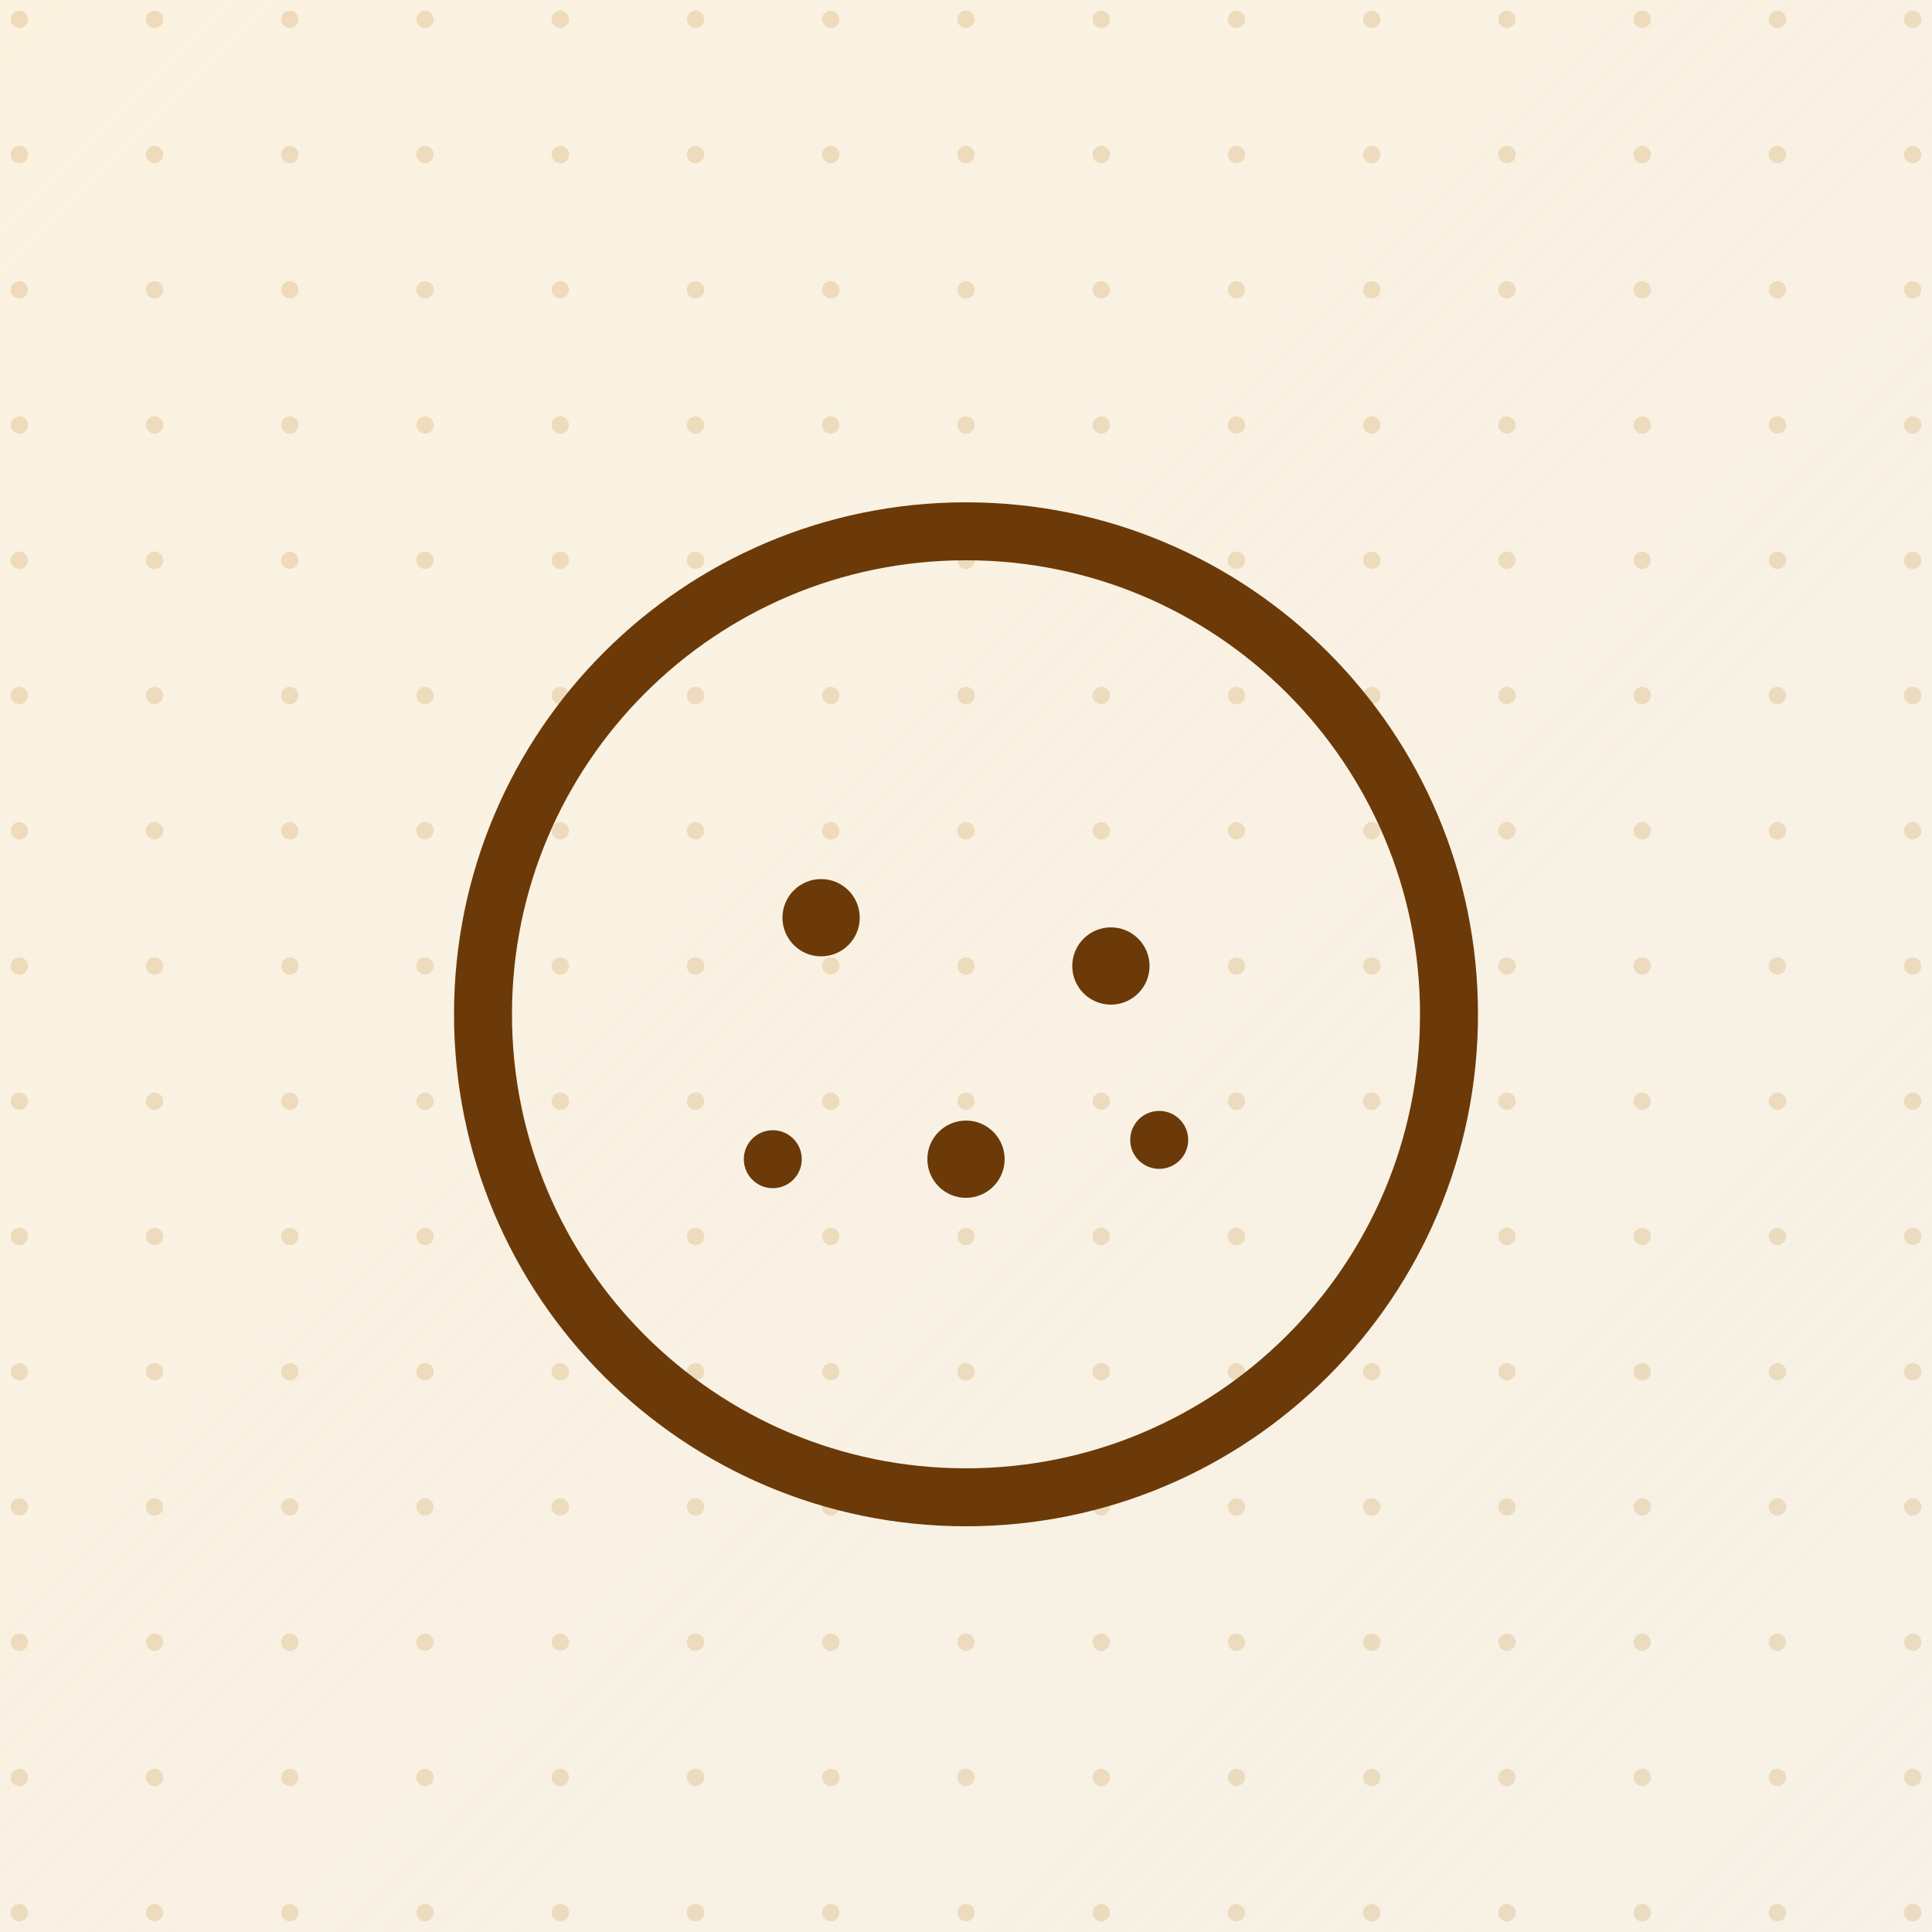
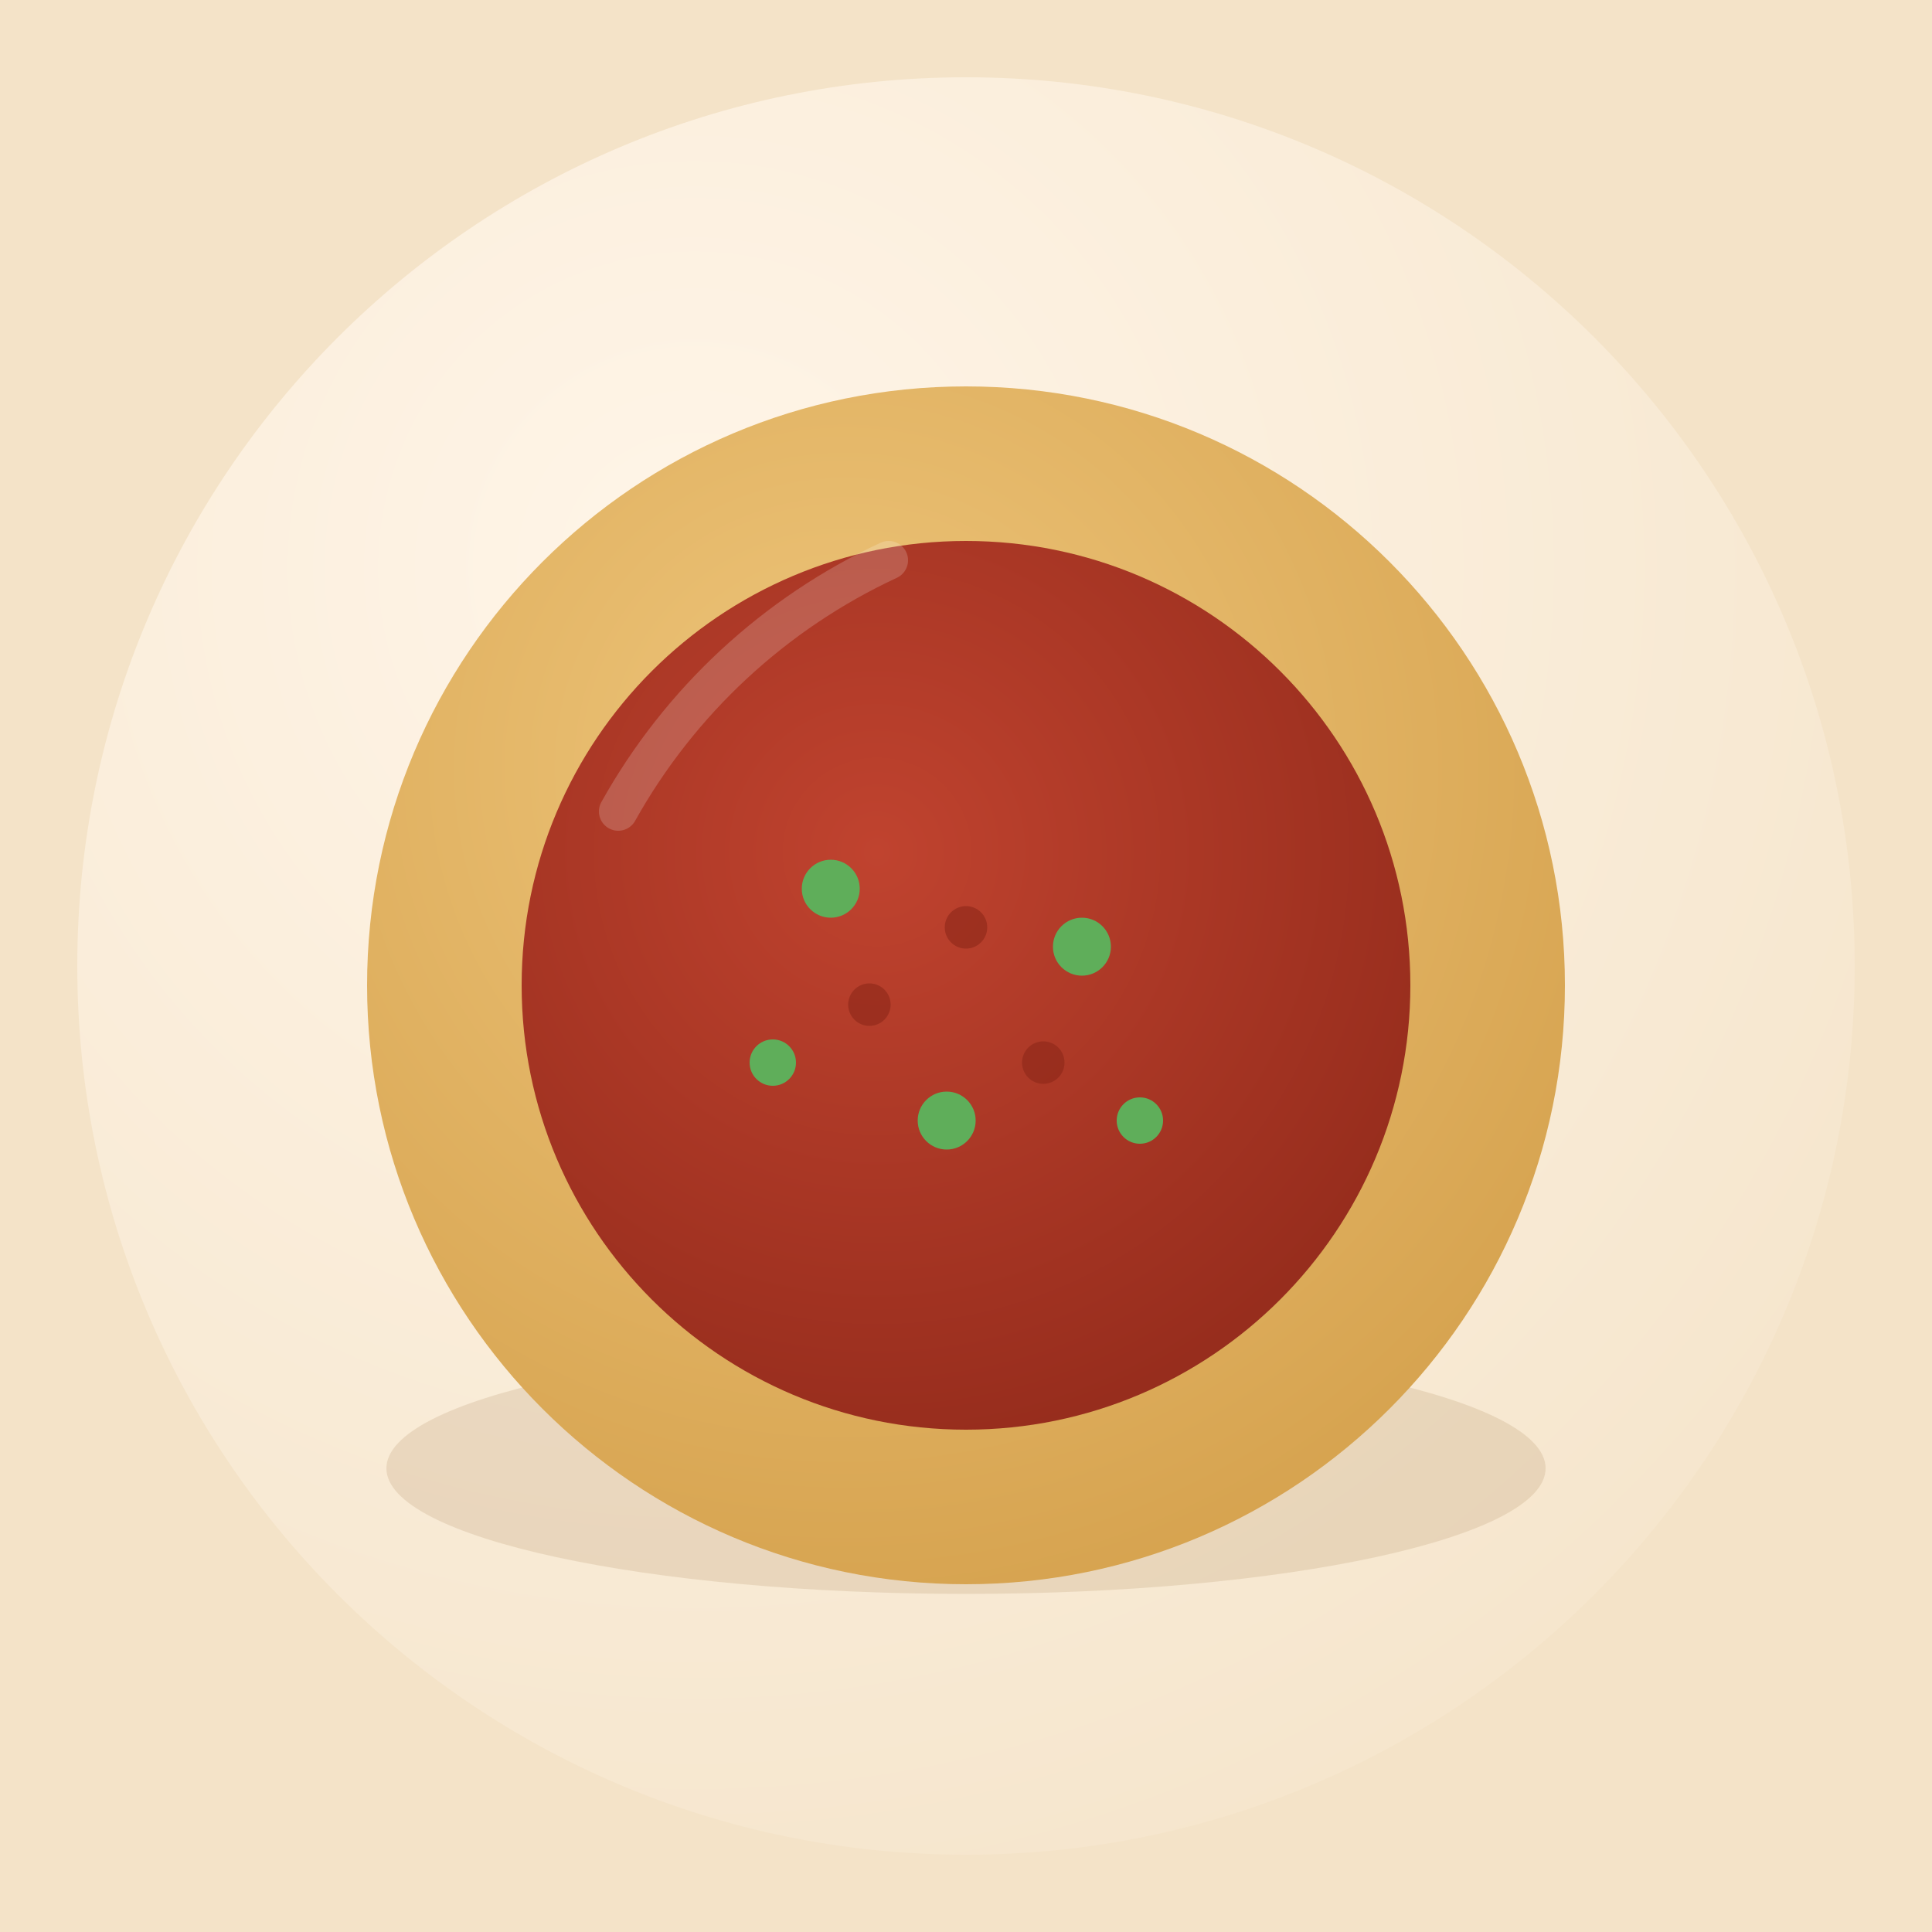
- <svg xmlns="http://www.w3.org/2000/svg" viewBox="0 0 200 200" role="img" aria-label="lahmacun">
+ <svg xmlns="http://www.w3.org/2000/svg" viewBox="0 0 200 200" role="img" aria-label="Lahmacun">
  <defs>
-     <linearGradient id="g" x1="0" y1="0" x2="1" y2="1">
-       <stop offset="0" stop-color="#fbf2e0" />
-       <stop offset="1" stop-color="#fbf2e0" stop-opacity="0.6" />
-     </linearGradient>
-     <pattern id="dots" x="0" y="0" width="14" height="14" patternUnits="userSpaceOnUse">
-       <circle cx="2" cy="2" r="0.9" fill="#b8770f" opacity="0.18" />
-     </pattern>
+     <radialGradient id="la_bg" cx="0.35" cy="0.28" r="0.9">
+       <stop offset="0" stop-color="#fff5e8" />
+       <stop offset="1" stop-color="#f4e3c8" />
+     </radialGradient>
+     <radialGradient id="la_bread" cx="0.4" cy="0.32" r="0.9">
+       <stop offset="0" stop-color="#eec57a" />
+       <stop offset="1" stop-color="#d09a44" />
+     </radialGradient>
+     <radialGradient id="la_top" cx="0.4" cy="0.35" r="0.85">
+       <stop offset="0" stop-color="#c0432f" />
+       <stop offset="1" stop-color="#8c2718" />
+     </radialGradient>
  </defs>
-   <rect width="200" height="200" fill="url(#g)" />
-   <rect width="200" height="200" fill="url(#dots)" />
-   <g color="#6b3a08">
-     <circle cx="100" cy="105" r="50" stroke="currentColor" stroke-width="6" fill="none" />
-     <circle cx="85" cy="95" r="4" fill="currentColor" />
-     <circle cx="115" cy="100" r="4" fill="currentColor" />
-     <circle cx="100" cy="120" r="4" fill="currentColor" />
-     <circle cx="80" cy="120" r="3" fill="currentColor" />
-     <circle cx="120" cy="118" r="3" fill="currentColor" />
+   <rect width="200" height="200" fill="#f4e3c8" />
+   <circle cx="100" cy="100" r="92" fill="url(#la_bg)" />
+   <ellipse cx="100" cy="152" rx="60" ry="13" fill="#7a4708" opacity="0.12" />
+   <circle cx="100" cy="102" r="62" fill="url(#la_bread)" />
+   <circle cx="100" cy="102" r="46" fill="url(#la_top)" />
+   <g fill="#5fae5a">
+     <circle cx="86" cy="92" r="3" />
+     <circle cx="112" cy="98" r="3" />
+     <circle cx="98" cy="116" r="3" />
+     <circle cx="118" cy="116" r="2.4" />
+     <circle cx="80" cy="110" r="2.4" />
  </g>
+   <g fill="#8c2718" opacity="0.6">
+     <circle cx="100" cy="96" r="2.2" />
+     <circle cx="108" cy="110" r="2.2" />
+     <circle cx="90" cy="104" r="2.2" />
+   </g>
+   <path d="M64 84a62 62 0 0 1 28-26" fill="none" stroke="#fff" stroke-width="4" opacity="0.18" stroke-linecap="round" />
</svg>
